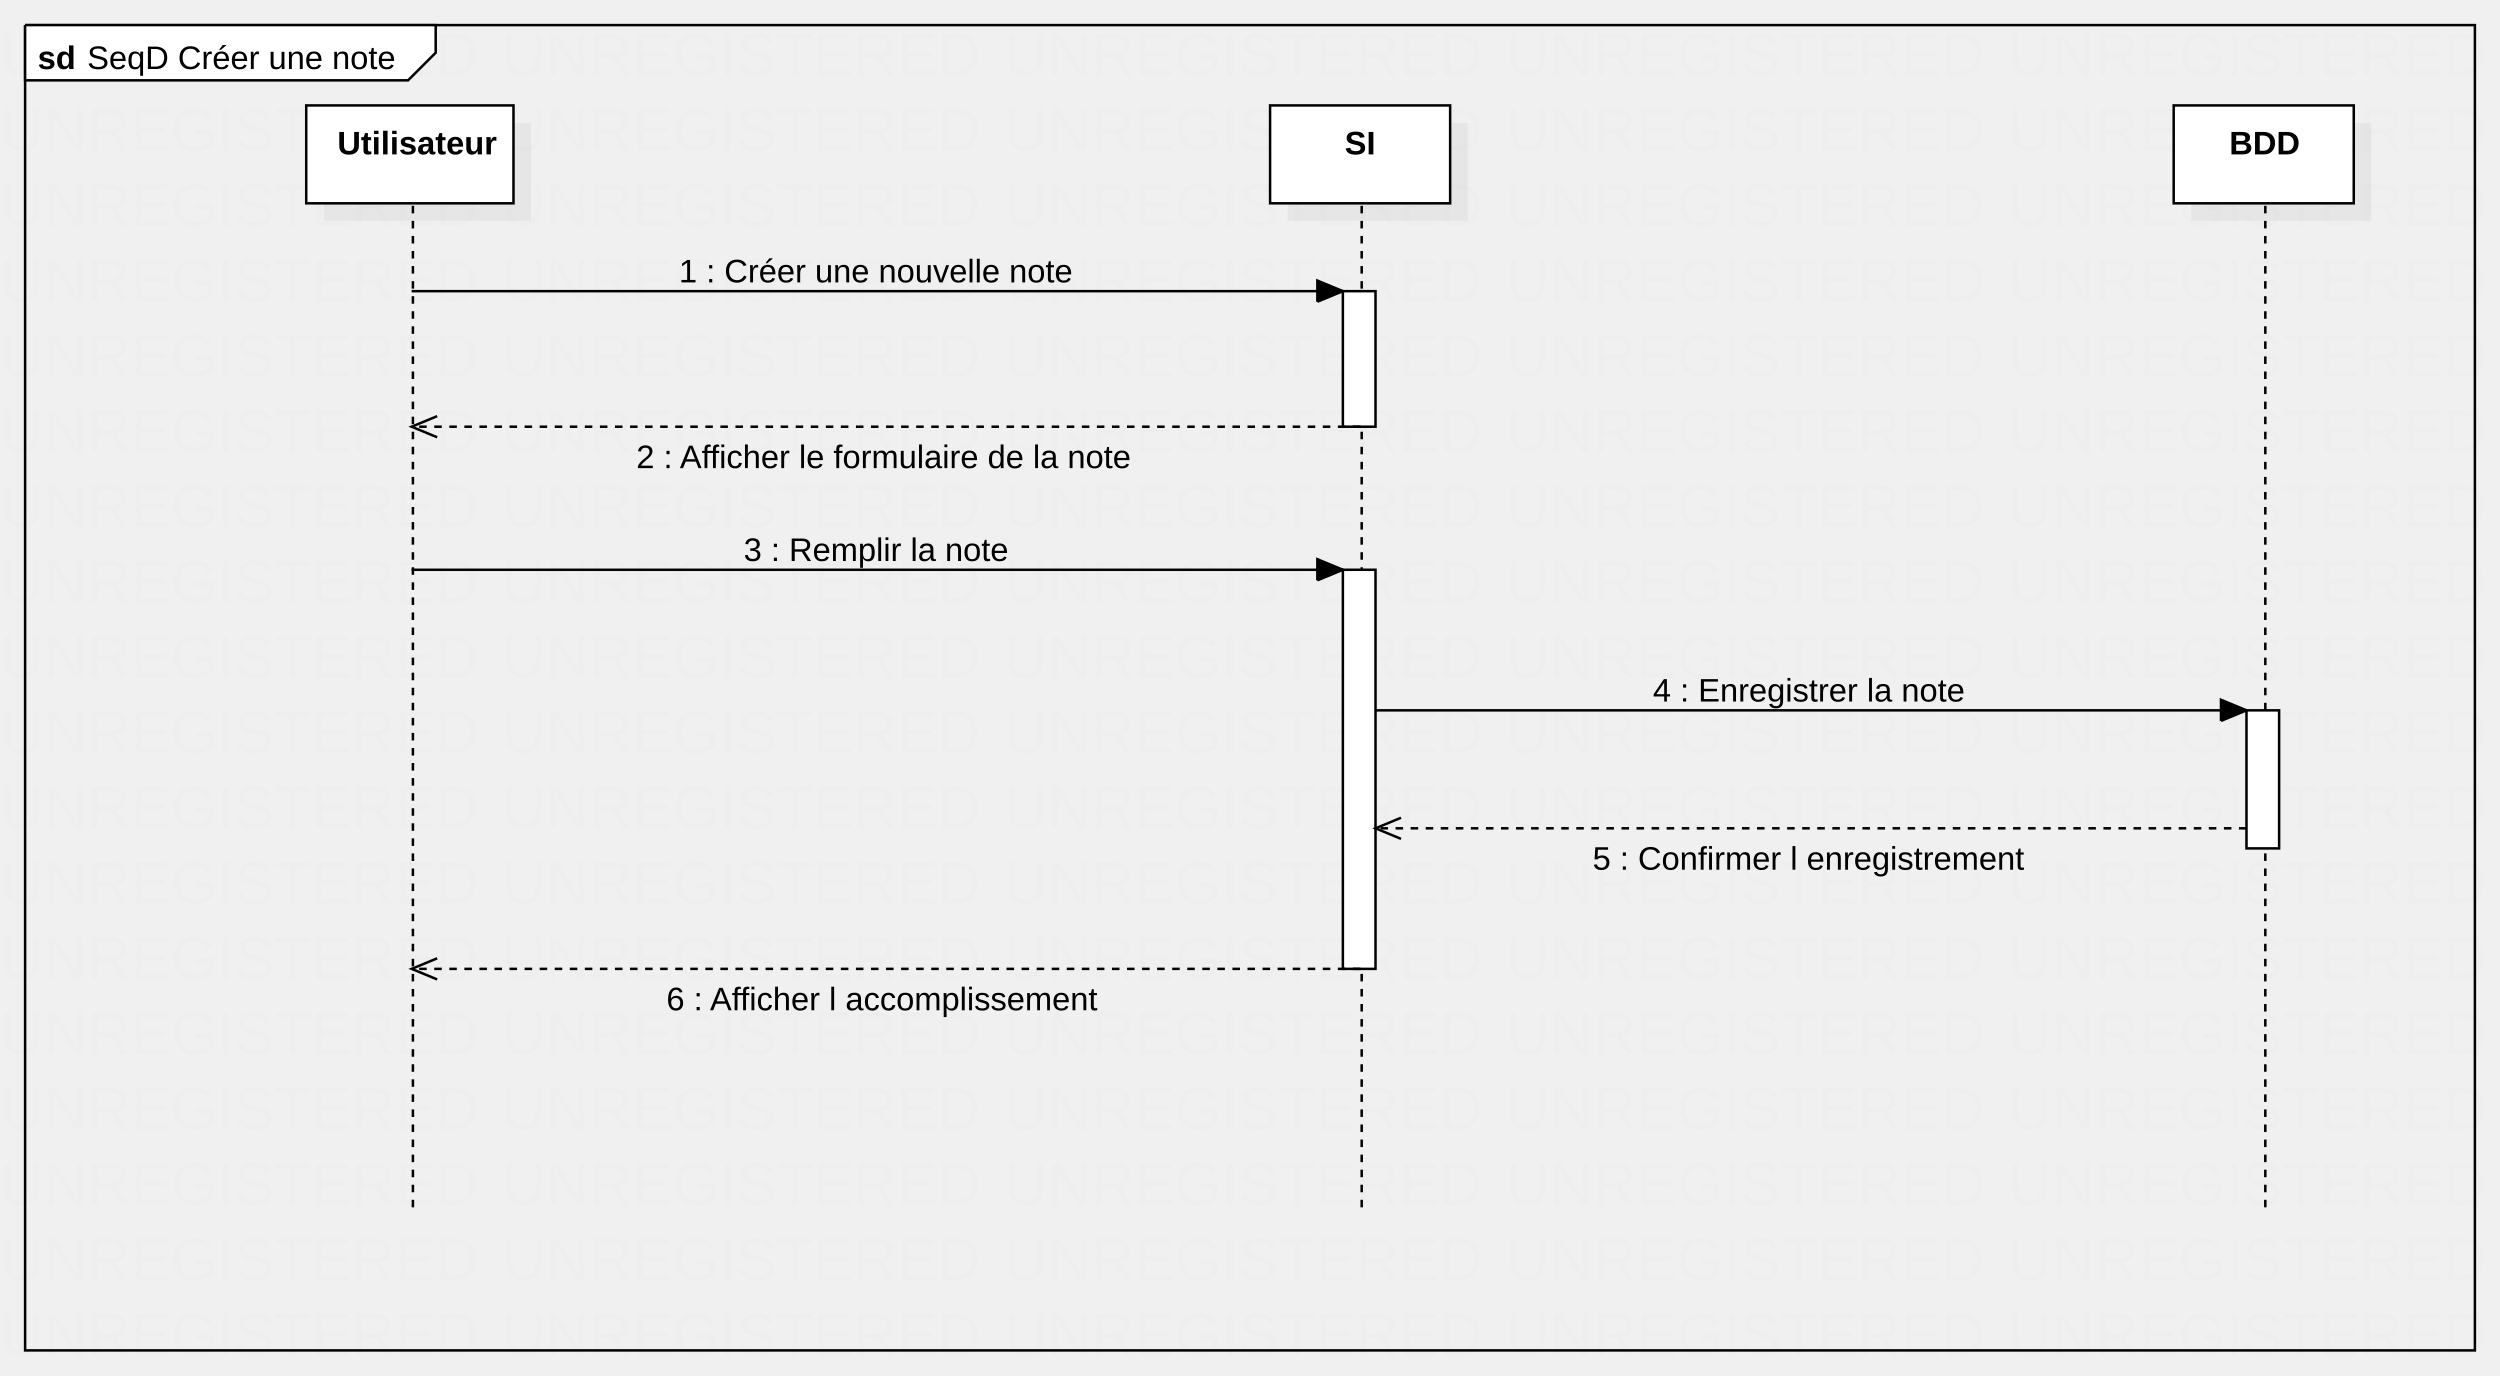
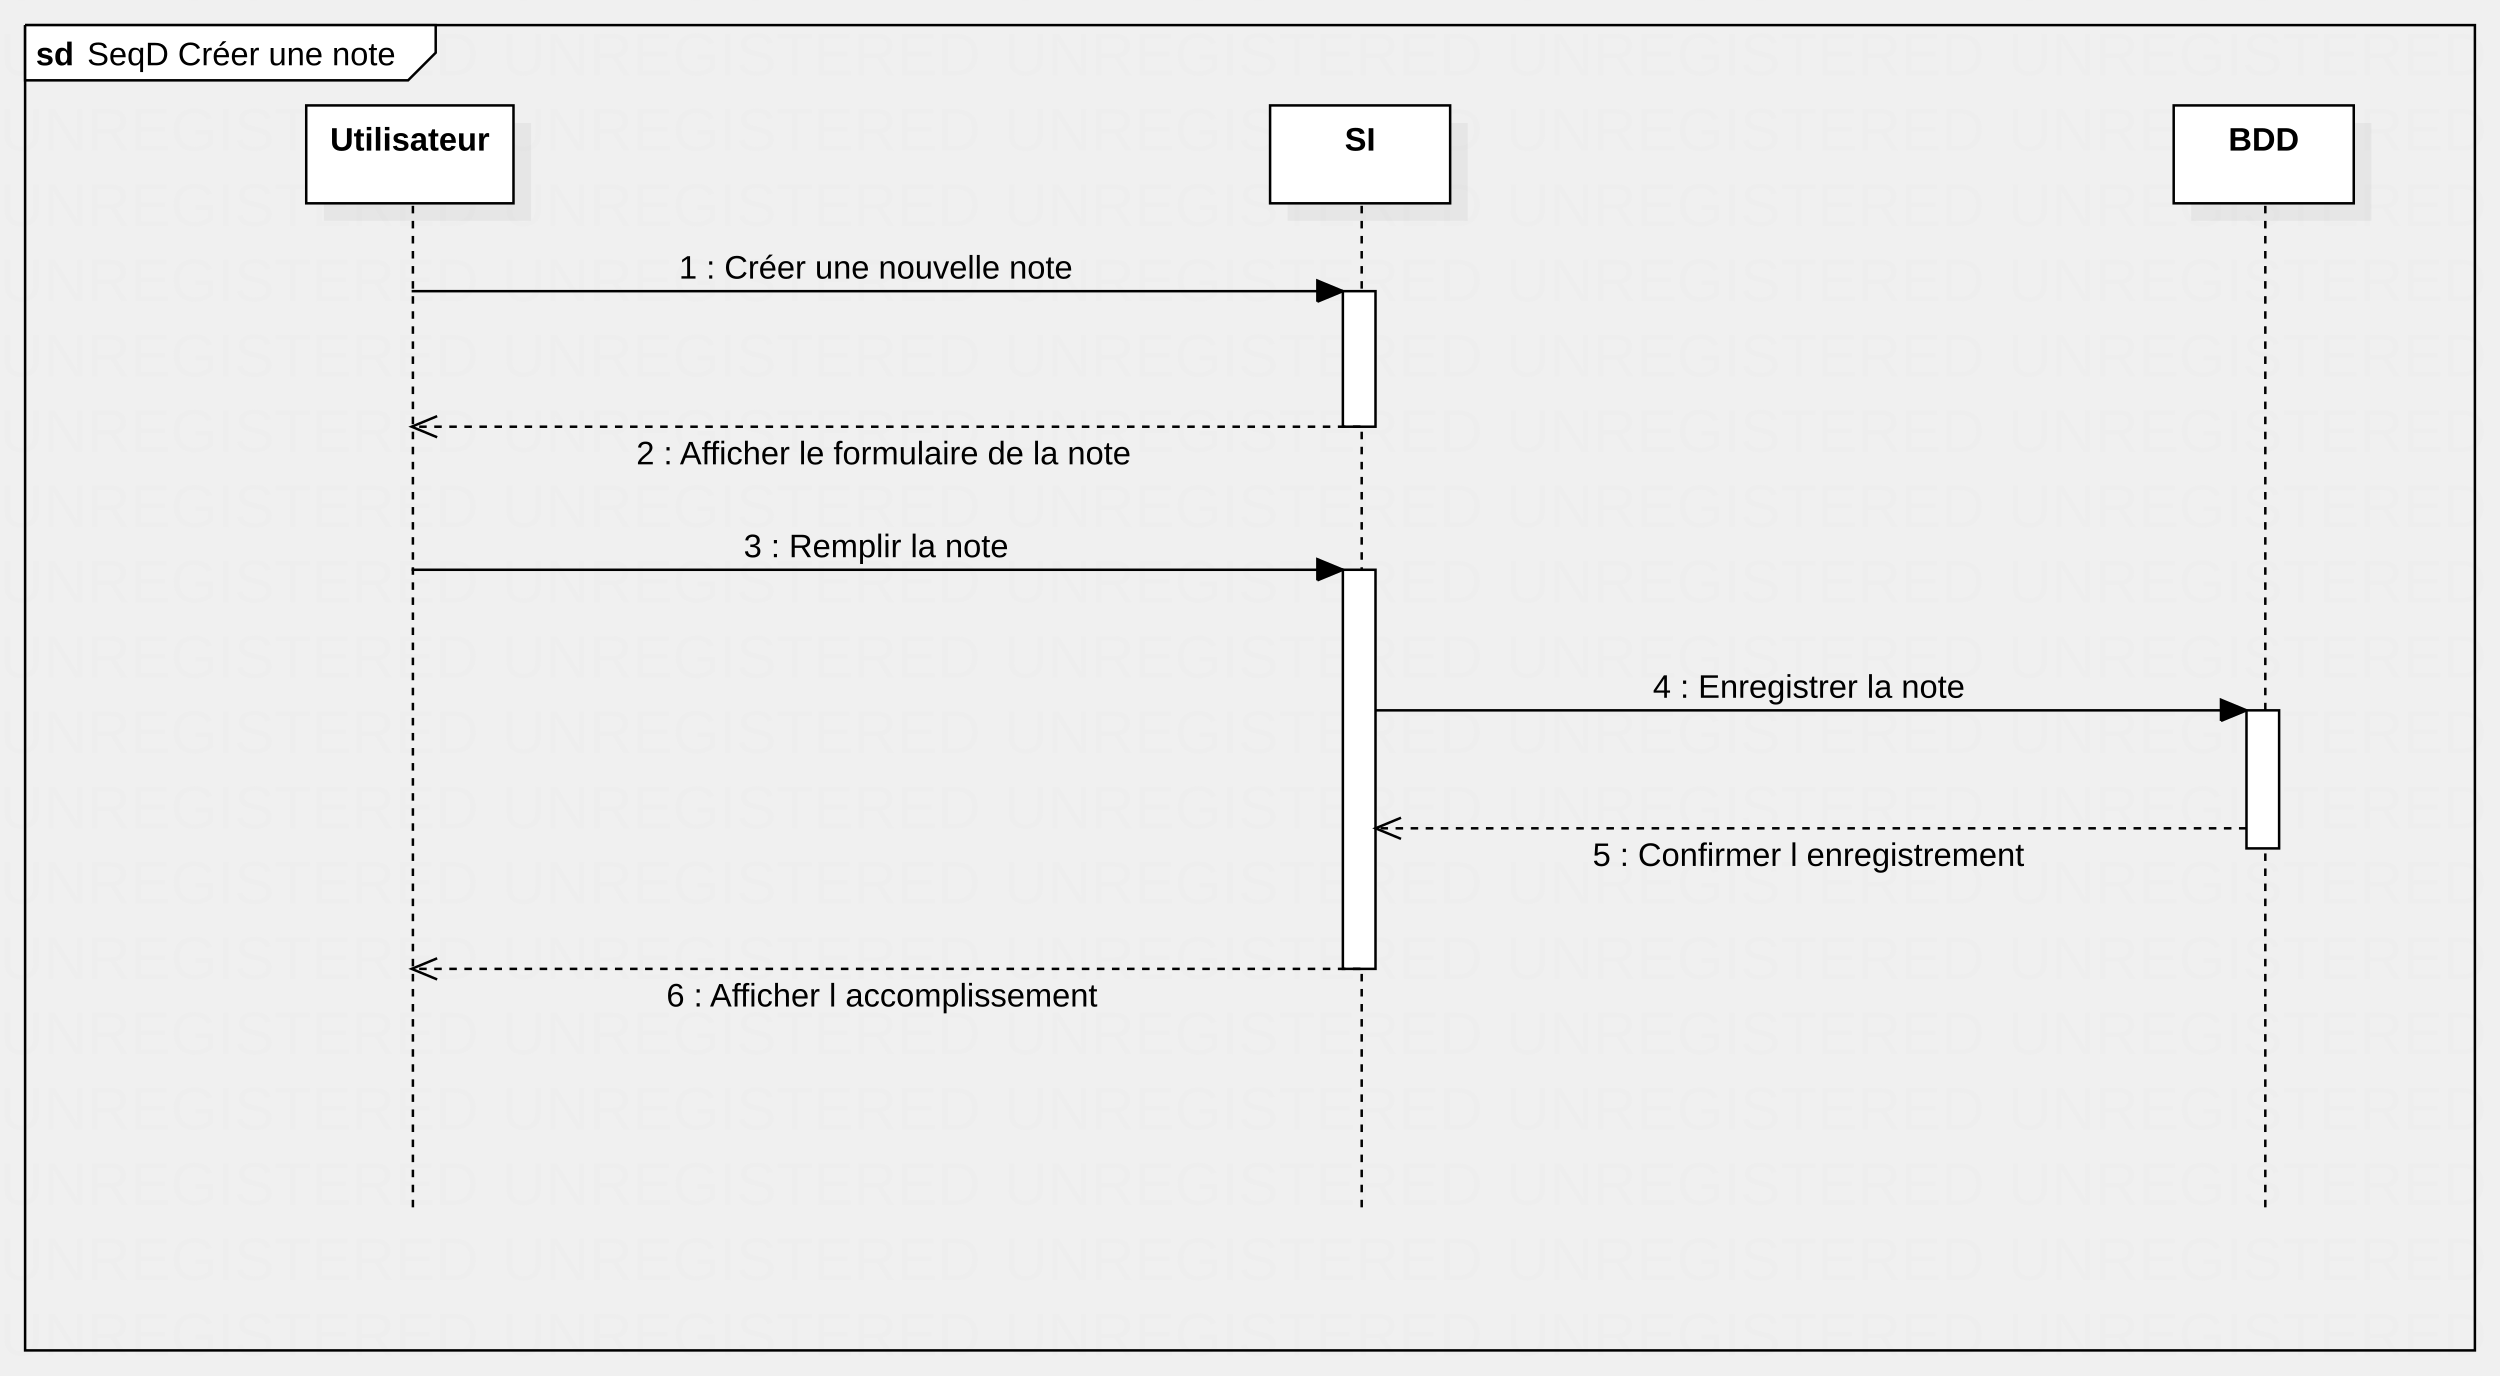
<svg xmlns="http://www.w3.org/2000/svg" version="1.1" width="996" height="548">
  <defs />
  <g>
    <text fill="#eeeeee" stroke="none" font-family="Arial" font-size="24px" font-style="normal" font-weight="normal" text-decoration="none" x="0" y="0">UNREGISTERED</text>
    <text fill="#eeeeee" stroke="none" font-family="Arial" font-size="24px" font-style="normal" font-weight="normal" text-decoration="none" x="0" y="30">UNREGISTERED</text>
    <text fill="#eeeeee" stroke="none" font-family="Arial" font-size="24px" font-style="normal" font-weight="normal" text-decoration="none" x="0" y="60">UNREGISTERED</text>
    <text fill="#eeeeee" stroke="none" font-family="Arial" font-size="24px" font-style="normal" font-weight="normal" text-decoration="none" x="0" y="90">UNREGISTERED</text>
    <text fill="#eeeeee" stroke="none" font-family="Arial" font-size="24px" font-style="normal" font-weight="normal" text-decoration="none" x="0" y="120">UNREGISTERED</text>
    <text fill="#eeeeee" stroke="none" font-family="Arial" font-size="24px" font-style="normal" font-weight="normal" text-decoration="none" x="0" y="150">UNREGISTERED</text>
    <text fill="#eeeeee" stroke="none" font-family="Arial" font-size="24px" font-style="normal" font-weight="normal" text-decoration="none" x="0" y="180">UNREGISTERED</text>
    <text fill="#eeeeee" stroke="none" font-family="Arial" font-size="24px" font-style="normal" font-weight="normal" text-decoration="none" x="0" y="210">UNREGISTERED</text>
    <text fill="#eeeeee" stroke="none" font-family="Arial" font-size="24px" font-style="normal" font-weight="normal" text-decoration="none" x="0" y="240">UNREGISTERED</text>
    <text fill="#eeeeee" stroke="none" font-family="Arial" font-size="24px" font-style="normal" font-weight="normal" text-decoration="none" x="0" y="270">UNREGISTERED</text>
    <text fill="#eeeeee" stroke="none" font-family="Arial" font-size="24px" font-style="normal" font-weight="normal" text-decoration="none" x="0" y="300">UNREGISTERED</text>
    <text fill="#eeeeee" stroke="none" font-family="Arial" font-size="24px" font-style="normal" font-weight="normal" text-decoration="none" x="0" y="330">UNREGISTERED</text>
    <text fill="#eeeeee" stroke="none" font-family="Arial" font-size="24px" font-style="normal" font-weight="normal" text-decoration="none" x="0" y="360">UNREGISTERED</text>
    <text fill="#eeeeee" stroke="none" font-family="Arial" font-size="24px" font-style="normal" font-weight="normal" text-decoration="none" x="0" y="390">UNREGISTERED</text>
    <text fill="#eeeeee" stroke="none" font-family="Arial" font-size="24px" font-style="normal" font-weight="normal" text-decoration="none" x="0" y="420">UNREGISTERED</text>
    <text fill="#eeeeee" stroke="none" font-family="Arial" font-size="24px" font-style="normal" font-weight="normal" text-decoration="none" x="0" y="450">UNREGISTERED</text>
    <text fill="#eeeeee" stroke="none" font-family="Arial" font-size="24px" font-style="normal" font-weight="normal" text-decoration="none" x="0" y="480">UNREGISTERED</text>
    <text fill="#eeeeee" stroke="none" font-family="Arial" font-size="24px" font-style="normal" font-weight="normal" text-decoration="none" x="0" y="510">UNREGISTERED</text>
    <text fill="#eeeeee" stroke="none" font-family="Arial" font-size="24px" font-style="normal" font-weight="normal" text-decoration="none" x="0" y="540">UNREGISTERED</text>
    <text fill="#eeeeee" stroke="none" font-family="Arial" font-size="24px" font-style="normal" font-weight="normal" text-decoration="none" x="200" y="0">UNREGISTERED</text>
    <text fill="#eeeeee" stroke="none" font-family="Arial" font-size="24px" font-style="normal" font-weight="normal" text-decoration="none" x="200" y="30">UNREGISTERED</text>
    <text fill="#eeeeee" stroke="none" font-family="Arial" font-size="24px" font-style="normal" font-weight="normal" text-decoration="none" x="200" y="60">UNREGISTERED</text>
    <text fill="#eeeeee" stroke="none" font-family="Arial" font-size="24px" font-style="normal" font-weight="normal" text-decoration="none" x="200" y="90">UNREGISTERED</text>
    <text fill="#eeeeee" stroke="none" font-family="Arial" font-size="24px" font-style="normal" font-weight="normal" text-decoration="none" x="200" y="120">UNREGISTERED</text>
    <text fill="#eeeeee" stroke="none" font-family="Arial" font-size="24px" font-style="normal" font-weight="normal" text-decoration="none" x="200" y="150">UNREGISTERED</text>
    <text fill="#eeeeee" stroke="none" font-family="Arial" font-size="24px" font-style="normal" font-weight="normal" text-decoration="none" x="200" y="180">UNREGISTERED</text>
    <text fill="#eeeeee" stroke="none" font-family="Arial" font-size="24px" font-style="normal" font-weight="normal" text-decoration="none" x="200" y="210">UNREGISTERED</text>
    <text fill="#eeeeee" stroke="none" font-family="Arial" font-size="24px" font-style="normal" font-weight="normal" text-decoration="none" x="200" y="240">UNREGISTERED</text>
    <text fill="#eeeeee" stroke="none" font-family="Arial" font-size="24px" font-style="normal" font-weight="normal" text-decoration="none" x="200" y="270">UNREGISTERED</text>
    <text fill="#eeeeee" stroke="none" font-family="Arial" font-size="24px" font-style="normal" font-weight="normal" text-decoration="none" x="200" y="300">UNREGISTERED</text>
    <text fill="#eeeeee" stroke="none" font-family="Arial" font-size="24px" font-style="normal" font-weight="normal" text-decoration="none" x="200" y="330">UNREGISTERED</text>
    <text fill="#eeeeee" stroke="none" font-family="Arial" font-size="24px" font-style="normal" font-weight="normal" text-decoration="none" x="200" y="360">UNREGISTERED</text>
    <text fill="#eeeeee" stroke="none" font-family="Arial" font-size="24px" font-style="normal" font-weight="normal" text-decoration="none" x="200" y="390">UNREGISTERED</text>
    <text fill="#eeeeee" stroke="none" font-family="Arial" font-size="24px" font-style="normal" font-weight="normal" text-decoration="none" x="200" y="420">UNREGISTERED</text>
    <text fill="#eeeeee" stroke="none" font-family="Arial" font-size="24px" font-style="normal" font-weight="normal" text-decoration="none" x="200" y="450">UNREGISTERED</text>
    <text fill="#eeeeee" stroke="none" font-family="Arial" font-size="24px" font-style="normal" font-weight="normal" text-decoration="none" x="200" y="480">UNREGISTERED</text>
    <text fill="#eeeeee" stroke="none" font-family="Arial" font-size="24px" font-style="normal" font-weight="normal" text-decoration="none" x="200" y="510">UNREGISTERED</text>
    <text fill="#eeeeee" stroke="none" font-family="Arial" font-size="24px" font-style="normal" font-weight="normal" text-decoration="none" x="200" y="540">UNREGISTERED</text>
    <text fill="#eeeeee" stroke="none" font-family="Arial" font-size="24px" font-style="normal" font-weight="normal" text-decoration="none" x="400" y="0">UNREGISTERED</text>
    <text fill="#eeeeee" stroke="none" font-family="Arial" font-size="24px" font-style="normal" font-weight="normal" text-decoration="none" x="400" y="30">UNREGISTERED</text>
    <text fill="#eeeeee" stroke="none" font-family="Arial" font-size="24px" font-style="normal" font-weight="normal" text-decoration="none" x="400" y="60">UNREGISTERED</text>
    <text fill="#eeeeee" stroke="none" font-family="Arial" font-size="24px" font-style="normal" font-weight="normal" text-decoration="none" x="400" y="90">UNREGISTERED</text>
    <text fill="#eeeeee" stroke="none" font-family="Arial" font-size="24px" font-style="normal" font-weight="normal" text-decoration="none" x="400" y="120">UNREGISTERED</text>
    <text fill="#eeeeee" stroke="none" font-family="Arial" font-size="24px" font-style="normal" font-weight="normal" text-decoration="none" x="400" y="150">UNREGISTERED</text>
    <text fill="#eeeeee" stroke="none" font-family="Arial" font-size="24px" font-style="normal" font-weight="normal" text-decoration="none" x="400" y="180">UNREGISTERED</text>
    <text fill="#eeeeee" stroke="none" font-family="Arial" font-size="24px" font-style="normal" font-weight="normal" text-decoration="none" x="400" y="210">UNREGISTERED</text>
    <text fill="#eeeeee" stroke="none" font-family="Arial" font-size="24px" font-style="normal" font-weight="normal" text-decoration="none" x="400" y="240">UNREGISTERED</text>
    <text fill="#eeeeee" stroke="none" font-family="Arial" font-size="24px" font-style="normal" font-weight="normal" text-decoration="none" x="400" y="270">UNREGISTERED</text>
    <text fill="#eeeeee" stroke="none" font-family="Arial" font-size="24px" font-style="normal" font-weight="normal" text-decoration="none" x="400" y="300">UNREGISTERED</text>
    <text fill="#eeeeee" stroke="none" font-family="Arial" font-size="24px" font-style="normal" font-weight="normal" text-decoration="none" x="400" y="330">UNREGISTERED</text>
    <text fill="#eeeeee" stroke="none" font-family="Arial" font-size="24px" font-style="normal" font-weight="normal" text-decoration="none" x="400" y="360">UNREGISTERED</text>
    <text fill="#eeeeee" stroke="none" font-family="Arial" font-size="24px" font-style="normal" font-weight="normal" text-decoration="none" x="400" y="390">UNREGISTERED</text>
    <text fill="#eeeeee" stroke="none" font-family="Arial" font-size="24px" font-style="normal" font-weight="normal" text-decoration="none" x="400" y="420">UNREGISTERED</text>
    <text fill="#eeeeee" stroke="none" font-family="Arial" font-size="24px" font-style="normal" font-weight="normal" text-decoration="none" x="400" y="450">UNREGISTERED</text>
    <text fill="#eeeeee" stroke="none" font-family="Arial" font-size="24px" font-style="normal" font-weight="normal" text-decoration="none" x="400" y="480">UNREGISTERED</text>
    <text fill="#eeeeee" stroke="none" font-family="Arial" font-size="24px" font-style="normal" font-weight="normal" text-decoration="none" x="400" y="510">UNREGISTERED</text>
    <text fill="#eeeeee" stroke="none" font-family="Arial" font-size="24px" font-style="normal" font-weight="normal" text-decoration="none" x="400" y="540">UNREGISTERED</text>
    <text fill="#eeeeee" stroke="none" font-family="Arial" font-size="24px" font-style="normal" font-weight="normal" text-decoration="none" x="600" y="0">UNREGISTERED</text>
    <text fill="#eeeeee" stroke="none" font-family="Arial" font-size="24px" font-style="normal" font-weight="normal" text-decoration="none" x="600" y="30">UNREGISTERED</text>
    <text fill="#eeeeee" stroke="none" font-family="Arial" font-size="24px" font-style="normal" font-weight="normal" text-decoration="none" x="600" y="60">UNREGISTERED</text>
    <text fill="#eeeeee" stroke="none" font-family="Arial" font-size="24px" font-style="normal" font-weight="normal" text-decoration="none" x="600" y="90">UNREGISTERED</text>
    <text fill="#eeeeee" stroke="none" font-family="Arial" font-size="24px" font-style="normal" font-weight="normal" text-decoration="none" x="600" y="120">UNREGISTERED</text>
    <text fill="#eeeeee" stroke="none" font-family="Arial" font-size="24px" font-style="normal" font-weight="normal" text-decoration="none" x="600" y="150">UNREGISTERED</text>
    <text fill="#eeeeee" stroke="none" font-family="Arial" font-size="24px" font-style="normal" font-weight="normal" text-decoration="none" x="600" y="180">UNREGISTERED</text>
    <text fill="#eeeeee" stroke="none" font-family="Arial" font-size="24px" font-style="normal" font-weight="normal" text-decoration="none" x="600" y="210">UNREGISTERED</text>
    <text fill="#eeeeee" stroke="none" font-family="Arial" font-size="24px" font-style="normal" font-weight="normal" text-decoration="none" x="600" y="240">UNREGISTERED</text>
    <text fill="#eeeeee" stroke="none" font-family="Arial" font-size="24px" font-style="normal" font-weight="normal" text-decoration="none" x="600" y="270">UNREGISTERED</text>
    <text fill="#eeeeee" stroke="none" font-family="Arial" font-size="24px" font-style="normal" font-weight="normal" text-decoration="none" x="600" y="300">UNREGISTERED</text>
    <text fill="#eeeeee" stroke="none" font-family="Arial" font-size="24px" font-style="normal" font-weight="normal" text-decoration="none" x="600" y="330">UNREGISTERED</text>
    <text fill="#eeeeee" stroke="none" font-family="Arial" font-size="24px" font-style="normal" font-weight="normal" text-decoration="none" x="600" y="360">UNREGISTERED</text>
    <text fill="#eeeeee" stroke="none" font-family="Arial" font-size="24px" font-style="normal" font-weight="normal" text-decoration="none" x="600" y="390">UNREGISTERED</text>
    <text fill="#eeeeee" stroke="none" font-family="Arial" font-size="24px" font-style="normal" font-weight="normal" text-decoration="none" x="600" y="420">UNREGISTERED</text>
    <text fill="#eeeeee" stroke="none" font-family="Arial" font-size="24px" font-style="normal" font-weight="normal" text-decoration="none" x="600" y="450">UNREGISTERED</text>
    <text fill="#eeeeee" stroke="none" font-family="Arial" font-size="24px" font-style="normal" font-weight="normal" text-decoration="none" x="600" y="480">UNREGISTERED</text>
    <text fill="#eeeeee" stroke="none" font-family="Arial" font-size="24px" font-style="normal" font-weight="normal" text-decoration="none" x="600" y="510">UNREGISTERED</text>
    <text fill="#eeeeee" stroke="none" font-family="Arial" font-size="24px" font-style="normal" font-weight="normal" text-decoration="none" x="600" y="540">UNREGISTERED</text>
    <text fill="#eeeeee" stroke="none" font-family="Arial" font-size="24px" font-style="normal" font-weight="normal" text-decoration="none" x="800" y="0">UNREGISTERED</text>
    <text fill="#eeeeee" stroke="none" font-family="Arial" font-size="24px" font-style="normal" font-weight="normal" text-decoration="none" x="800" y="30">UNREGISTERED</text>
    <text fill="#eeeeee" stroke="none" font-family="Arial" font-size="24px" font-style="normal" font-weight="normal" text-decoration="none" x="800" y="60">UNREGISTERED</text>
    <text fill="#eeeeee" stroke="none" font-family="Arial" font-size="24px" font-style="normal" font-weight="normal" text-decoration="none" x="800" y="90">UNREGISTERED</text>
    <text fill="#eeeeee" stroke="none" font-family="Arial" font-size="24px" font-style="normal" font-weight="normal" text-decoration="none" x="800" y="120">UNREGISTERED</text>
    <text fill="#eeeeee" stroke="none" font-family="Arial" font-size="24px" font-style="normal" font-weight="normal" text-decoration="none" x="800" y="150">UNREGISTERED</text>
    <text fill="#eeeeee" stroke="none" font-family="Arial" font-size="24px" font-style="normal" font-weight="normal" text-decoration="none" x="800" y="180">UNREGISTERED</text>
    <text fill="#eeeeee" stroke="none" font-family="Arial" font-size="24px" font-style="normal" font-weight="normal" text-decoration="none" x="800" y="210">UNREGISTERED</text>
    <text fill="#eeeeee" stroke="none" font-family="Arial" font-size="24px" font-style="normal" font-weight="normal" text-decoration="none" x="800" y="240">UNREGISTERED</text>
    <text fill="#eeeeee" stroke="none" font-family="Arial" font-size="24px" font-style="normal" font-weight="normal" text-decoration="none" x="800" y="270">UNREGISTERED</text>
    <text fill="#eeeeee" stroke="none" font-family="Arial" font-size="24px" font-style="normal" font-weight="normal" text-decoration="none" x="800" y="300">UNREGISTERED</text>
    <text fill="#eeeeee" stroke="none" font-family="Arial" font-size="24px" font-style="normal" font-weight="normal" text-decoration="none" x="800" y="330">UNREGISTERED</text>
    <text fill="#eeeeee" stroke="none" font-family="Arial" font-size="24px" font-style="normal" font-weight="normal" text-decoration="none" x="800" y="360">UNREGISTERED</text>
    <text fill="#eeeeee" stroke="none" font-family="Arial" font-size="24px" font-style="normal" font-weight="normal" text-decoration="none" x="800" y="390">UNREGISTERED</text>
    <text fill="#eeeeee" stroke="none" font-family="Arial" font-size="24px" font-style="normal" font-weight="normal" text-decoration="none" x="800" y="420">UNREGISTERED</text>
    <text fill="#eeeeee" stroke="none" font-family="Arial" font-size="24px" font-style="normal" font-weight="normal" text-decoration="none" x="800" y="450">UNREGISTERED</text>
    <text fill="#eeeeee" stroke="none" font-family="Arial" font-size="24px" font-style="normal" font-weight="normal" text-decoration="none" x="800" y="480">UNREGISTERED</text>
    <text fill="#eeeeee" stroke="none" font-family="Arial" font-size="24px" font-style="normal" font-weight="normal" text-decoration="none" x="800" y="510">UNREGISTERED</text>
    <text fill="#eeeeee" stroke="none" font-family="Arial" font-size="24px" font-style="normal" font-weight="normal" text-decoration="none" x="800" y="540">UNREGISTERED</text>
    <g transform="translate(2,2) scale(1,1)">
      <path fill="none" stroke="#000000" d="M 8 8 L 984 8 L 984 536 L 8 536 L 8 8" stroke-miterlimit="10" />
    </g>
    <g transform="translate(2,2) scale(1,1)">
      <path fill="#ffffff" stroke="none" d="M 8 8 L 8 30 L 160.583 30 L 171.583 19 L 171.583 8 L 8 8" />
    </g>
    <g transform="translate(2,2) scale(1,1)">
      <path fill="none" stroke="#000000" d="M 8 8 L 8 30 L 160.583 30 L 171.583 19 L 171.583 8 L 8 8 L 8 8" stroke-miterlimit="10" />
    </g>
    <g transform="translate(2,2) scale(1,1)">
      <g>
        <path fill="none" stroke="none" />
-         <text fill="#000000" stroke="none" font-family="Arial" font-size="13px" font-style="normal" font-weight="normal" text-decoration="none" x="32.73" y="25.5">SeqD Créer une note</text>
-       </g>
-     </g>
-     <g transform="translate(2,2) scale(1,1)">
-       <g>
-         <path fill="none" stroke="none" />
-         <text fill="#000000" stroke="none" font-family="Arial" font-size="13px" font-style="normal" font-weight="bold" text-decoration="none" x="13" y="25.5">sd</text>
+         <text fill="#000000" stroke="none" font-family="Arial" font-size="13px" font-style="normal" font-weight="normal" text-decoration="none" x="32.73" y="24">SeqD Créer une note</text>
+       </g>
+     </g>
+     <g transform="translate(2,2) scale(1,1)">
+       <g>
+         <path fill="none" stroke="none" />
+         <text fill="#000000" stroke="none" font-family="Arial" font-size="13px" font-style="normal" font-weight="bold" text-decoration="none" x="12.28" y="24">sd</text>
      </g>
    </g>
    <g transform="translate(2,2) scale(1,1)">
      <rect fill="#C0C0C0" stroke="none" x="127" y="47" width="82.572" height="39" opacity="0.2" />
    </g>
    <g transform="translate(2,2) scale(1,1)">
      <rect fill="#ffffff" stroke="none" x="120" y="40" width="82.572" height="39" />
    </g>
    <g transform="translate(2,2) scale(1,1)">
      <path fill="none" stroke="#000000" d="M 120 40 L 202.572 40 L 202.572 79 L 120 79 L 120 40 Z Z" stroke-miterlimit="10" />
    </g>
    <g transform="translate(2,2) scale(1,1)">
      <g>
        <path fill="none" stroke="none" />
-         <text fill="#000000" stroke="none" font-family="Arial" font-size="13px" font-style="normal" font-weight="bold" text-decoration="none" x="132.388" y="59.5">Utilisateur</text>
+         <text fill="#000000" stroke="none" font-family="Arial" font-size="13px" font-style="normal" font-weight="bold" text-decoration="none" x="129.5" y="58">Utilisateur</text>
      </g>
    </g>
    <g transform="translate(2,2) scale(1,1)">
      <path fill="none" stroke="#000000" d="M 162.5 80 L 162.5 480" stroke-miterlimit="10" stroke-dasharray="3" />
    </g>
    <g transform="translate(2,2) scale(1,1)">
      <rect fill="#C0C0C0" stroke="none" x="511" y="47" width="71.736" height="39" opacity="0.2" />
    </g>
    <g transform="translate(2,2) scale(1,1)">
      <rect fill="#ffffff" stroke="none" x="504" y="40" width="71.736" height="39" />
    </g>
    <g transform="translate(2,2) scale(1,1)">
      <path fill="none" stroke="#000000" d="M 504 40 L 575.736 40 L 575.736 79 L 504 79 L 504 40 Z Z" stroke-miterlimit="10" />
    </g>
    <g transform="translate(2,2) scale(1,1)">
      <g>
        <path fill="none" stroke="none" />
-         <text fill="#000000" stroke="none" font-family="Arial" font-size="13px" font-style="normal" font-weight="bold" text-decoration="none" x="533.727" y="59.5">SI</text>
+         <text fill="#000000" stroke="none" font-family="Arial" font-size="13px" font-style="normal" font-weight="bold" text-decoration="none" x="533.727" y="58">SI</text>
      </g>
    </g>
    <g transform="translate(2,2) scale(1,1)">
      <path fill="none" stroke="#000000" d="M 540.5 80 L 540.5 480" stroke-miterlimit="10" stroke-dasharray="3" />
    </g>
    <g transform="translate(2,2) scale(1,1)">
      <rect fill="#C0C0C0" stroke="none" x="871" y="47" width="71.736" height="39" opacity="0.2" />
    </g>
    <g transform="translate(2,2) scale(1,1)">
      <rect fill="#ffffff" stroke="none" x="864" y="40" width="71.736" height="39" />
    </g>
    <g transform="translate(2,2) scale(1,1)">
      <path fill="none" stroke="#000000" d="M 864 40 L 935.736 40 L 935.736 79 L 864 79 L 864 40 Z Z" stroke-miterlimit="10" />
    </g>
    <g transform="translate(2,2) scale(1,1)">
      <g>
        <path fill="none" stroke="none" />
-         <text fill="#000000" stroke="none" font-family="Arial" font-size="13px" font-style="normal" font-weight="bold" text-decoration="none" x="886.145" y="59.5">BDD</text>
+         <text fill="#000000" stroke="none" font-family="Arial" font-size="13px" font-style="normal" font-weight="bold" text-decoration="none" x="885.786" y="58">BDD</text>
      </g>
    </g>
    <g transform="translate(2,2) scale(1,1)">
      <path fill="none" stroke="#000000" d="M 900.5 80 L 900.5 480" stroke-miterlimit="10" stroke-dasharray="3" />
    </g>
    <g transform="translate(2,2) scale(1,1)">
      <path fill="none" stroke="#000000" d="M 162 114 L 533 114" stroke-miterlimit="10" />
    </g>
    <g transform="translate(2,2) scale(1,1)">
      <path fill="#000000" stroke="none" d="M 522.837 118.21 L 533 114 L 522.837 109.79" />
    </g>
    <g transform="translate(2,2) scale(1,1)">
      <path fill="none" stroke="#000000" d="M 522.837 118.21 L 533 114 L 522.837 109.79 L 522.837 118.21" stroke-miterlimit="10" />
    </g>
    <g transform="translate(2,2) scale(1,1)">
      <g>
        <path fill="none" stroke="none" />
-         <text fill="#000000" stroke="none" font-family="Arial" font-size="13px" font-style="normal" font-weight="normal" text-decoration="none" x="268.5" y="110.5">1 : Créer une nouvelle note</text>
+         <text fill="#000000" stroke="none" font-family="Arial" font-size="13px" font-style="normal" font-weight="normal" text-decoration="none" x="268.5" y="109">1 : Créer une nouvelle note</text>
      </g>
    </g>
    <g transform="translate(2,2) scale(1,1)">
      <rect fill="#ffffff" stroke="none" x="533" y="114" width="13" height="54" />
    </g>
    <g transform="translate(2,2) scale(1,1)">
      <path fill="none" stroke="#000000" d="M 533 114 L 546 114 L 546 168 L 533 168 L 533 114 Z Z" stroke-miterlimit="10" />
    </g>
    <g transform="translate(2,2) scale(1,1)">
      <path fill="none" stroke="#000000" d="M 540 168 L 162 168" stroke-miterlimit="10" stroke-dasharray="3" />
    </g>
    <g transform="translate(2,2) scale(1,1)">
      <path fill="none" stroke="#000000" d="M 172.163 163.79 L 162 168 L 172.163 172.21" stroke-miterlimit="10" />
    </g>
    <g transform="translate(2,2) scale(1,1)">
      <g>
        <path fill="none" stroke="none" />
-         <text fill="#000000" stroke="none" font-family="Arial" font-size="13px" font-style="normal" font-weight="normal" text-decoration="none" x="251.5" y="184.5">2 : Afficher le formulaire de la note</text>
+         <text fill="#000000" stroke="none" font-family="Arial" font-size="13px" font-style="normal" font-weight="normal" text-decoration="none" x="251.5" y="183">2 : Afficher le formulaire de la note</text>
      </g>
    </g>
    <g transform="translate(2,2) scale(1,1)">
      <path fill="none" stroke="#000000" d="M 162 225 L 533 225" stroke-miterlimit="10" />
    </g>
    <g transform="translate(2,2) scale(1,1)">
      <path fill="#000000" stroke="none" d="M 522.837 229.21 L 533 225 L 522.837 220.79" />
    </g>
    <g transform="translate(2,2) scale(1,1)">
      <path fill="none" stroke="#000000" d="M 522.837 229.21 L 533 225 L 522.837 220.79 L 522.837 229.21" stroke-miterlimit="10" />
    </g>
    <g transform="translate(2,2) scale(1,1)">
      <g>
        <path fill="none" stroke="none" />
-         <text fill="#000000" stroke="none" font-family="Arial" font-size="13px" font-style="normal" font-weight="normal" text-decoration="none" x="294.283" y="221.5">3 : Remplir la note</text>
+         <text fill="#000000" stroke="none" font-family="Arial" font-size="13px" font-style="normal" font-weight="normal" text-decoration="none" x="294.283" y="220">3 : Remplir la note</text>
      </g>
    </g>
    <g transform="translate(2,2) scale(1,1)">
      <rect fill="#ffffff" stroke="none" x="533" y="225" width="13" height="159" />
    </g>
    <g transform="translate(2,2) scale(1,1)">
      <path fill="none" stroke="#000000" d="M 533 225 L 546 225 L 546 384 L 533 384 L 533 225 Z Z" stroke-miterlimit="10" />
    </g>
    <g transform="translate(2,2) scale(1,1)">
      <path fill="none" stroke="#000000" d="M 546 281 L 893 281" stroke-miterlimit="10" />
    </g>
    <g transform="translate(2,2) scale(1,1)">
      <path fill="#000000" stroke="none" d="M 882.837 285.21 L 893 281 L 882.837 276.79" />
    </g>
    <g transform="translate(2,2) scale(1,1)">
      <path fill="none" stroke="#000000" d="M 882.837 285.21 L 893 281 L 882.837 276.79 L 882.837 285.21" stroke-miterlimit="10" />
    </g>
    <g transform="translate(2,2) scale(1,1)">
      <g>
        <path fill="none" stroke="none" />
-         <text fill="#000000" stroke="none" font-family="Arial" font-size="13px" font-style="normal" font-weight="normal" text-decoration="none" x="656.5" y="277.5">4 : Enregistrer la note</text>
+         <text fill="#000000" stroke="none" font-family="Arial" font-size="13px" font-style="normal" font-weight="normal" text-decoration="none" x="656.5" y="276">4 : Enregistrer la note</text>
      </g>
    </g>
    <g transform="translate(2,2) scale(1,1)">
      <rect fill="#ffffff" stroke="none" x="893" y="281" width="13" height="55" />
    </g>
    <g transform="translate(2,2) scale(1,1)">
      <path fill="none" stroke="#000000" d="M 893 281 L 906 281 L 906 336 L 893 336 L 893 281 Z Z" stroke-miterlimit="10" />
    </g>
    <g transform="translate(2,2) scale(1,1)">
      <path fill="none" stroke="#000000" d="M 893 328 L 546 328" stroke-miterlimit="10" stroke-dasharray="3" />
    </g>
    <g transform="translate(2,2) scale(1,1)">
      <path fill="none" stroke="#000000" d="M 556.163 323.79 L 546 328 L 556.163 332.21" stroke-miterlimit="10" />
    </g>
    <g transform="translate(2,2) scale(1,1)">
      <g>
        <path fill="none" stroke="none" />
-         <text fill="#000000" stroke="none" font-family="Arial" font-size="13px" font-style="normal" font-weight="normal" text-decoration="none" x="632.5" y="344.5">5 : Confirmer l enregistrement</text>
+         <text fill="#000000" stroke="none" font-family="Arial" font-size="13px" font-style="normal" font-weight="normal" text-decoration="none" x="632.5" y="343">5 : Confirmer l enregistrement</text>
      </g>
    </g>
    <g transform="translate(2,2) scale(1,1)">
      <path fill="none" stroke="#000000" d="M 540 384 L 162 384" stroke-miterlimit="10" stroke-dasharray="3" />
    </g>
    <g transform="translate(2,2) scale(1,1)">
      <path fill="none" stroke="#000000" d="M 172.163 379.79 L 162 384 L 172.163 388.21" stroke-miterlimit="10" />
    </g>
    <g transform="translate(2,2) scale(1,1)">
      <g>
        <path fill="none" stroke="none" />
-         <text fill="#000000" stroke="none" font-family="Arial" font-size="13px" font-style="normal" font-weight="normal" text-decoration="none" x="263.5" y="400.5">6 : Afficher l accomplissement</text>
+         <text fill="#000000" stroke="none" font-family="Arial" font-size="13px" font-style="normal" font-weight="normal" text-decoration="none" x="263.5" y="399">6 : Afficher l accomplissement</text>
      </g>
    </g>
  </g>
</svg>
